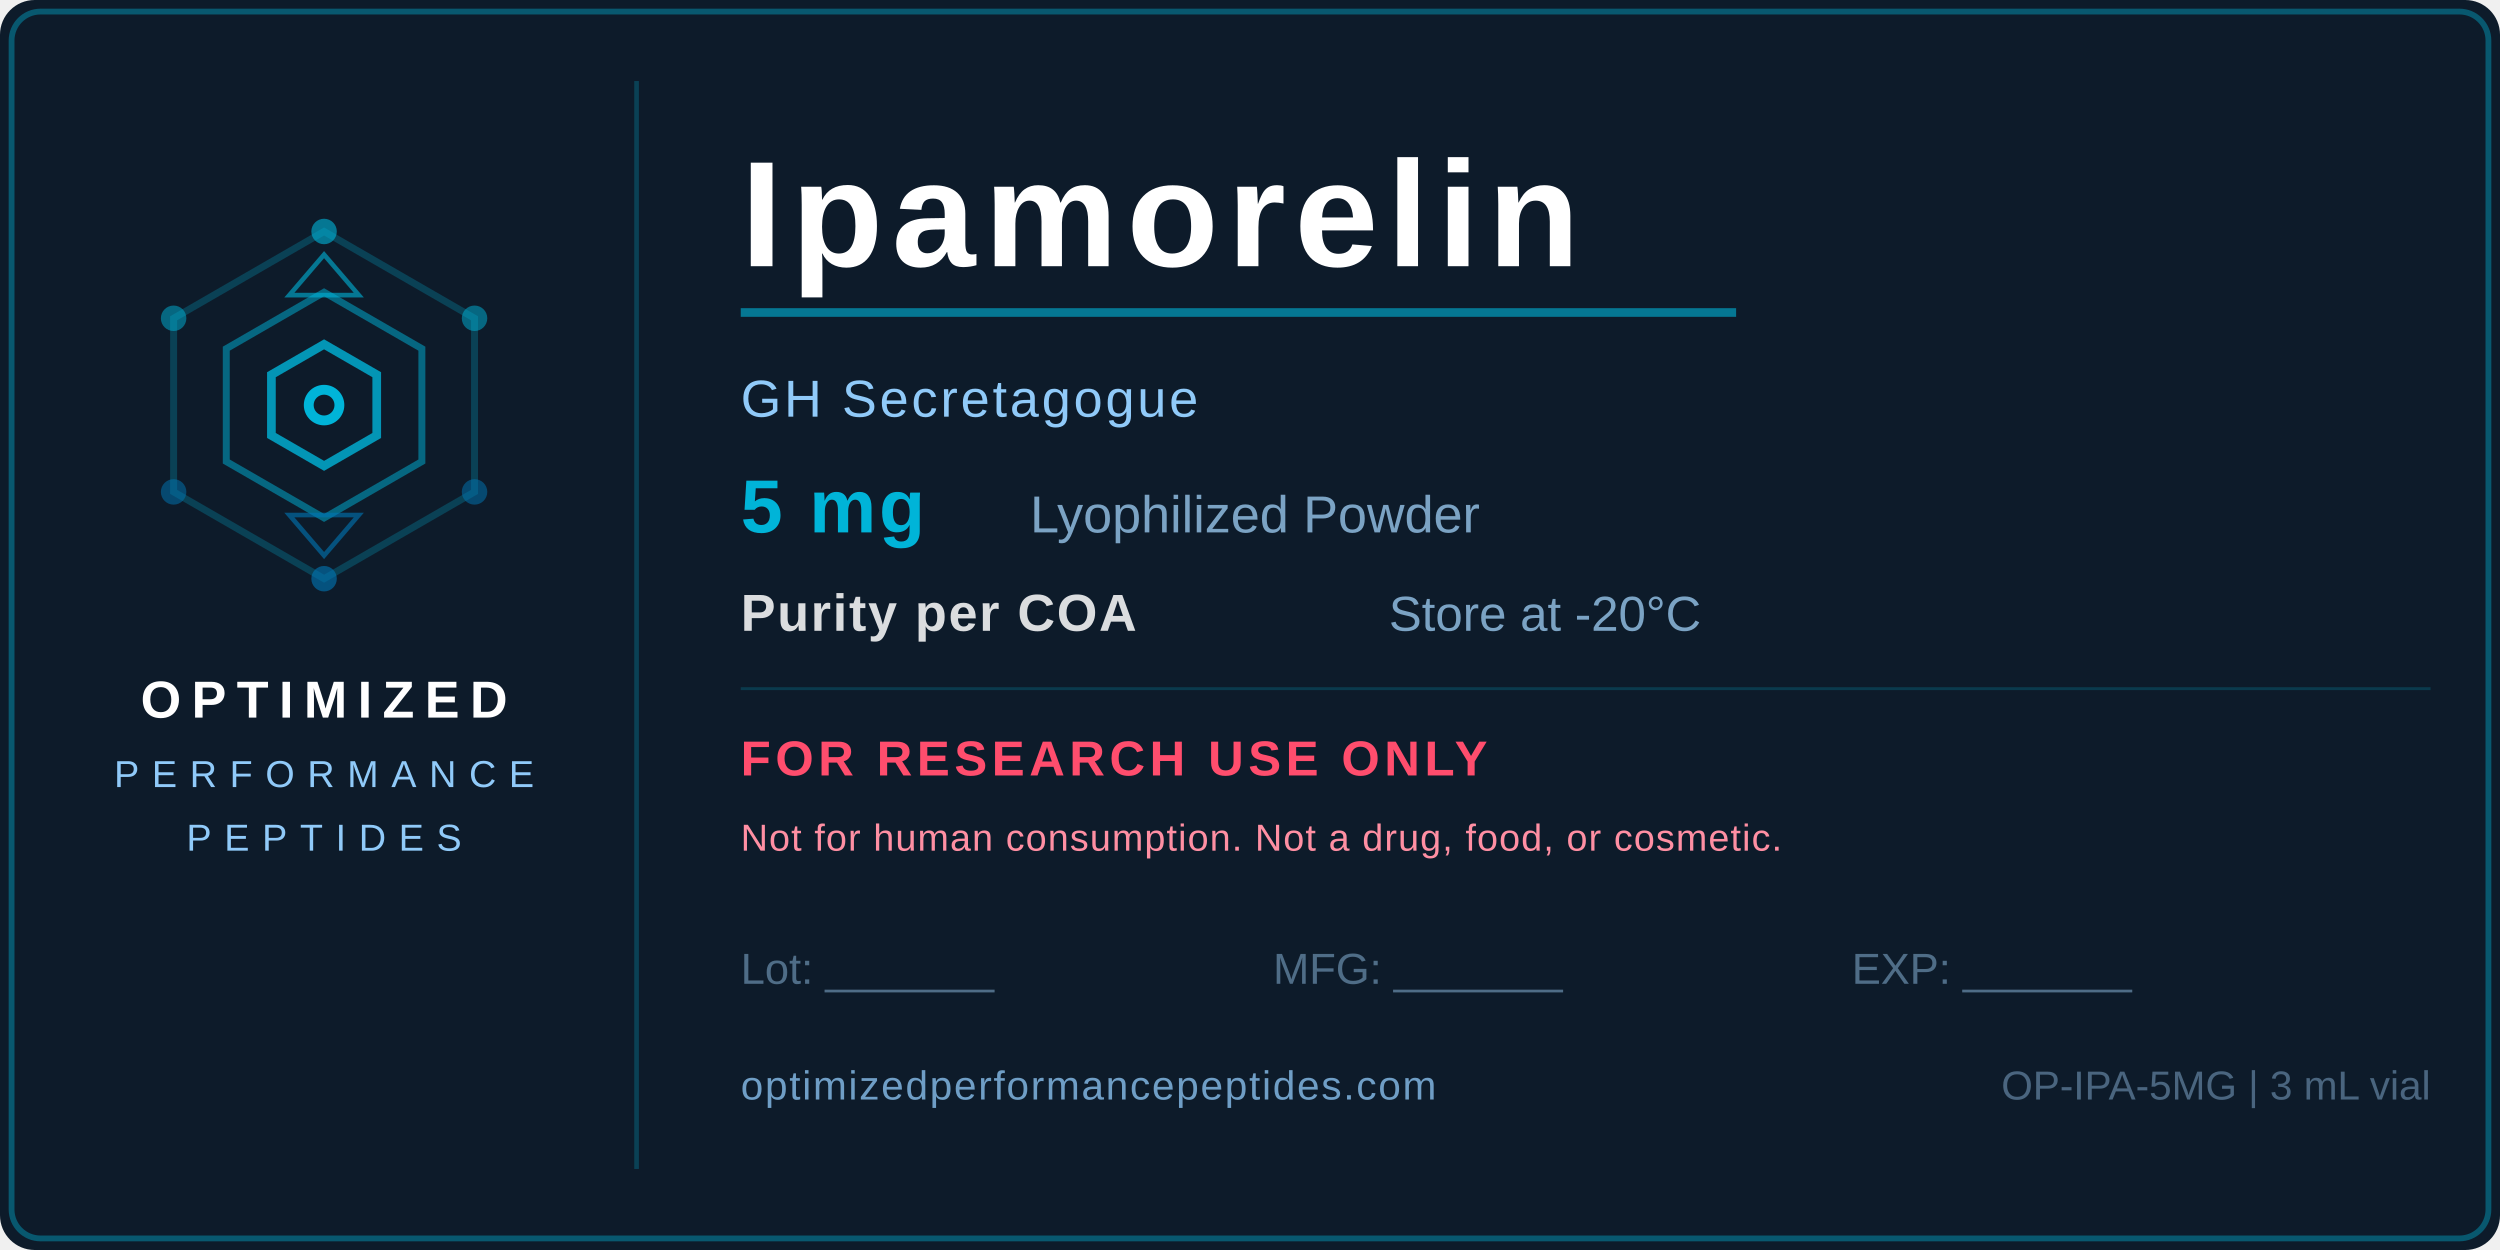
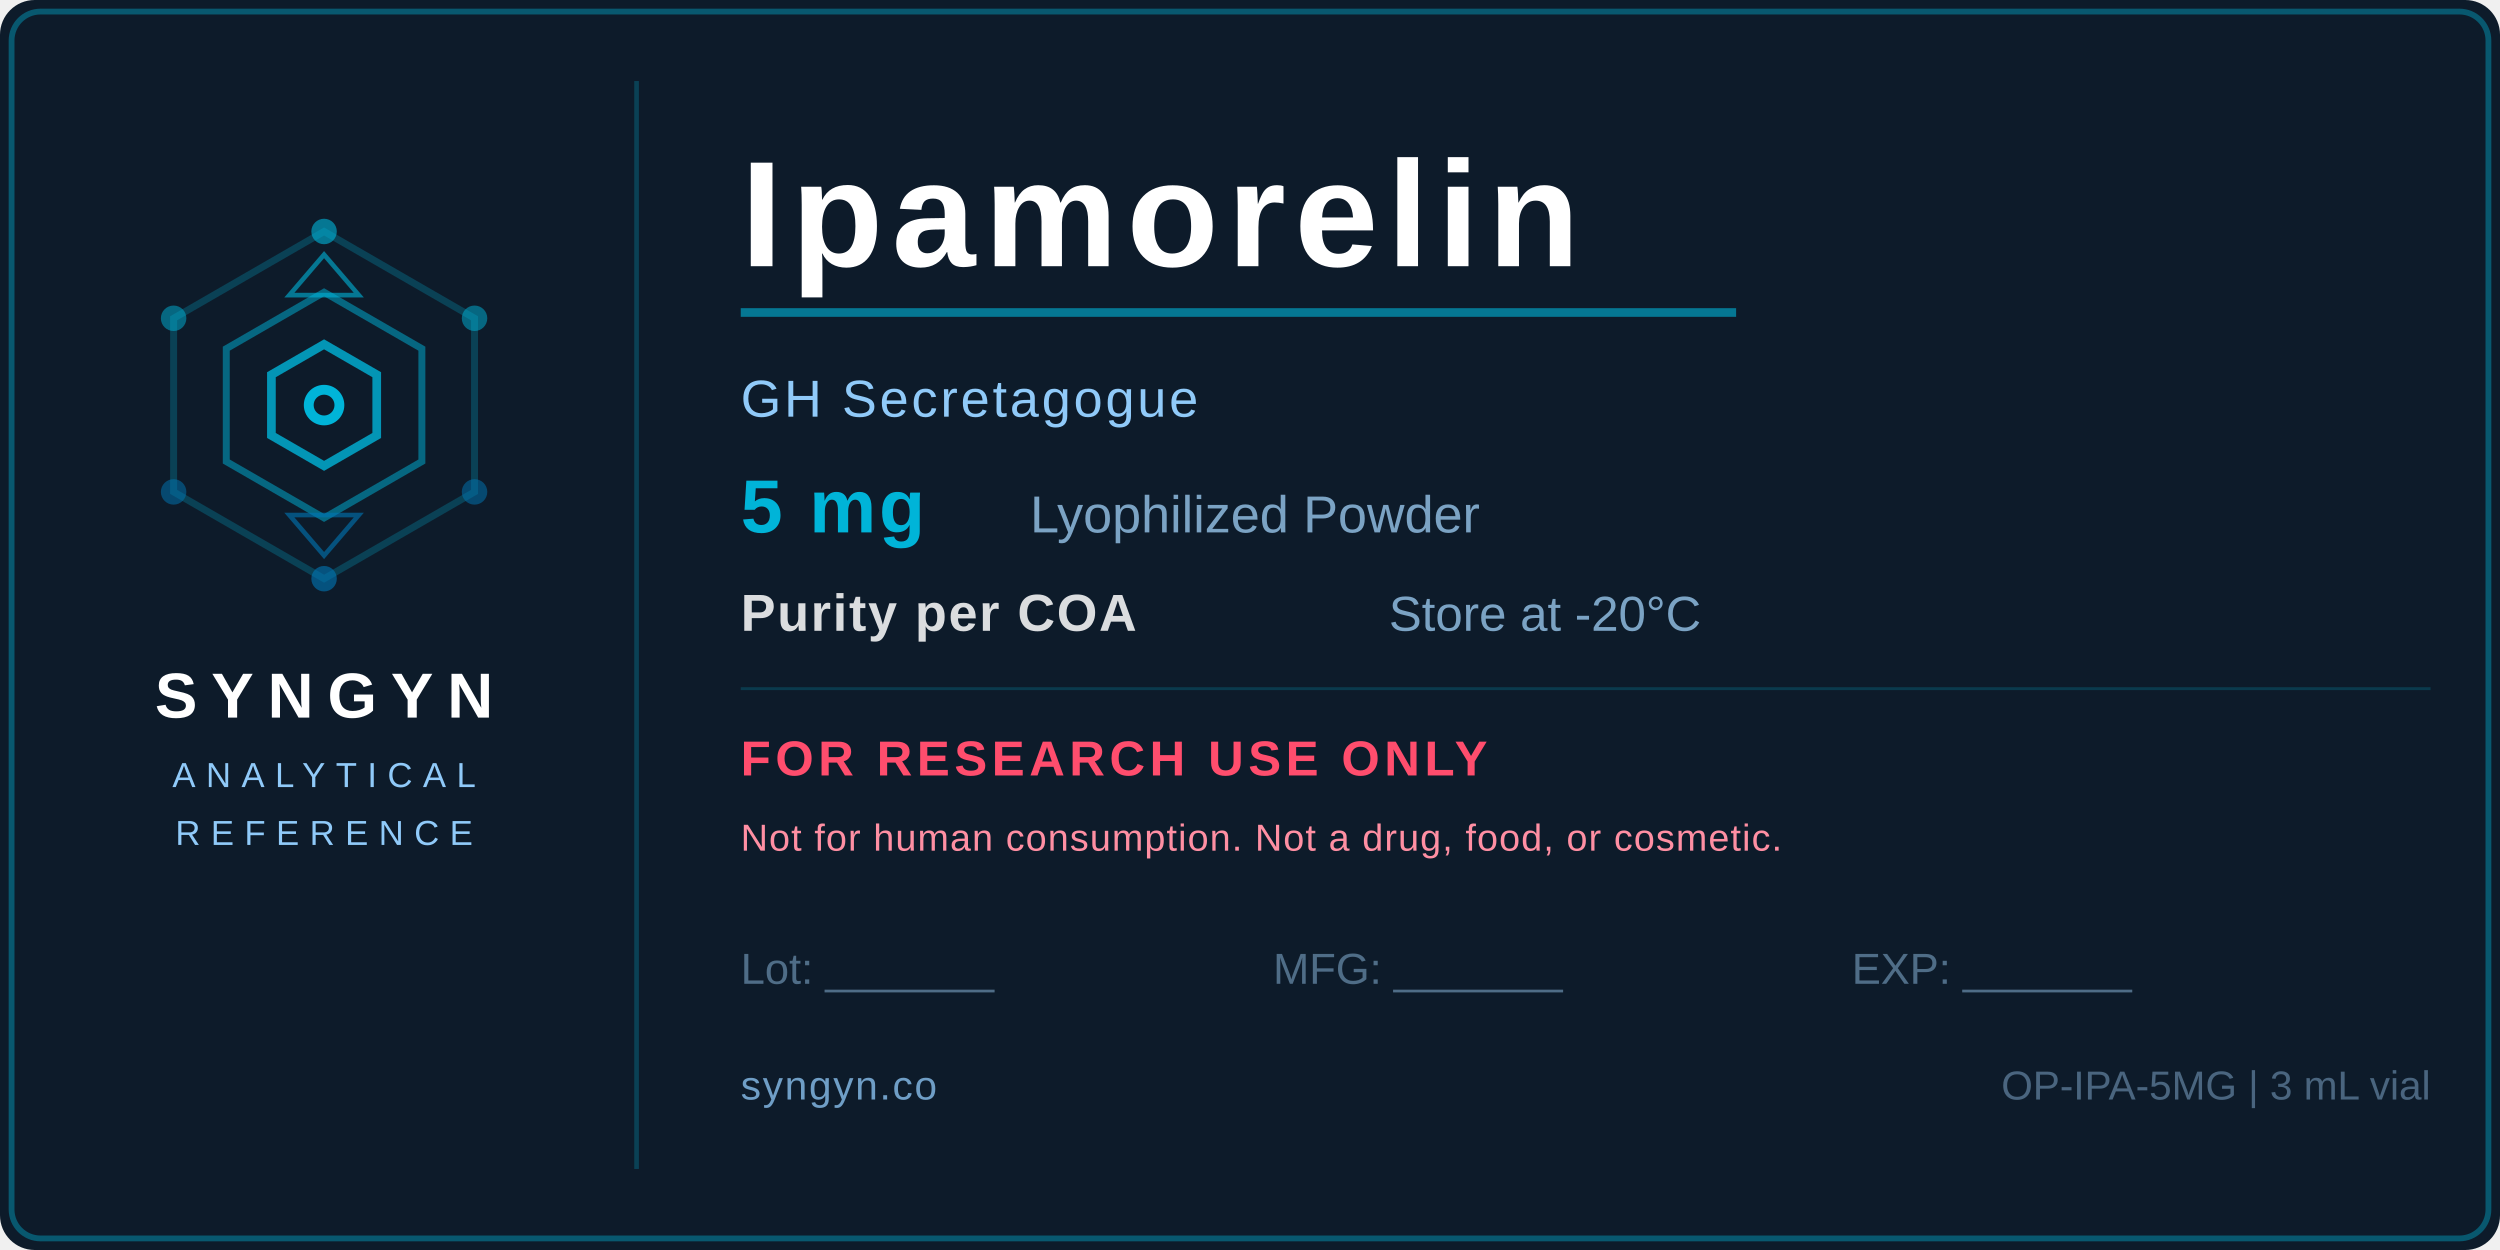
<svg xmlns="http://www.w3.org/2000/svg" width="1.5in" height="0.75in" viewBox="0 0 432 216">
  <rect x="0" y="0" width="432" height="216" rx="6" fill="#0D1B2A" />
  <rect x="2" y="2" width="428" height="212" rx="5" fill="none" stroke="#00B4D8" stroke-width="1" opacity="0.4" />
  <line x1="110" y1="14" x2="110" y2="202" stroke="#00B4D8" stroke-width="0.8" opacity="0.25" />
  <g transform="translate(56, 70)">
    <polygon points="0,-30 26,-15 26,15 0,30 -26,15 -26,-15" fill="none" stroke="#00B4D8" stroke-width="1.2" opacity="0.25" />
    <polygon points="0,-19.5 16.9,-9.75 16.9,9.75 0,19.5 -16.9,9.75 -16.9,-9.75" fill="none" stroke="#00B4D8" stroke-width="1.2" opacity="0.5" />
    <polygon points="0,-10.5 9.1,-5.25 9.1,5.25 0,10.5 -9.1,5.25 -9.1,-5.25" fill="none" stroke="#00B4D8" stroke-width="1.5" opacity="0.8" />
    <circle cx="0" cy="-30" r="2.2" fill="#00B4D8" opacity="0.6" />
    <circle cx="26" cy="-15" r="2.2" fill="#00B4D8" opacity="0.5" />
    <circle cx="26" cy="15" r="2.2" fill="#0077B6" opacity="0.5" />
    <circle cx="0" cy="30" r="2.2" fill="#0077B6" opacity="0.6" />
    <circle cx="-26" cy="15" r="2.2" fill="#0077B6" opacity="0.5" />
    <circle cx="-26" cy="-15" r="2.2" fill="#00B4D8" opacity="0.5" />
    <circle cx="0" cy="0" r="3.5" fill="#00B4D8" />
    <circle cx="0" cy="0" r="1.8" fill="#0D1B2A" />
    <polygon points="0,-26 6,-19 -6,-19" fill="none" stroke="#00B4D8" stroke-width="0.8" opacity="0.6" />
    <polygon points="0,26 6,19 -6,19" fill="none" stroke="#0077B6" stroke-width="0.8" opacity="0.6" />
  </g>
-   <text x="56" y="124" text-anchor="middle" font-family="'Helvetica Neue', Arial, sans-serif" font-size="9" font-weight="700" fill="#FFFFFF" letter-spacing="1.8">OPTIMIZED</text>
-   <text x="56" y="136" text-anchor="middle" font-family="'Helvetica Neue', Arial, sans-serif" font-size="6.5" font-weight="400" fill="#90CAF9" letter-spacing="2.2">PERFORMANCE</text>
-   <text x="56" y="147" text-anchor="middle" font-family="'Helvetica Neue', Arial, sans-serif" font-size="6.5" font-weight="400" fill="#90CAF9" letter-spacing="2.2">PEPTIDES</text>
+   <text x="56" y="124" text-anchor="middle" font-family="'Helvetica Neue', Arial, sans-serif" font-size="11" font-weight="700" fill="#FFFFFF" letter-spacing="2.4">SYNGYN</text>
+   <text x="56" y="136" text-anchor="middle" font-family="'Helvetica Neue', Arial, sans-serif" font-size="6" font-weight="400" fill="#90CAF9" letter-spacing="1.8">ANALYTICAL</text>
+   <text x="56" y="146" text-anchor="middle" font-family="'Helvetica Neue', Arial, sans-serif" font-size="6" font-weight="400" fill="#90CAF9" letter-spacing="1.8">REFERENCE</text>
  <text x="128" y="46" font-family="'Helvetica Neue', Arial, sans-serif" font-size="26" font-weight="800" fill="#FFFFFF" letter-spacing="1.5">Ipamorelin</text>
  <line x1="128" y1="54" x2="300" y2="54" stroke="#00B4D8" stroke-width="1.5" opacity="0.6" />
  <text x="128" y="72" font-family="'Helvetica Neue', Arial, sans-serif" font-size="9" font-weight="400" fill="#90CAF9" letter-spacing="0.5">GH Secretagogue</text>
  <text x="128" y="92" font-family="'Helvetica Neue', Arial, sans-serif" font-size="13" font-weight="700" fill="#00B4D8" letter-spacing="0.5">5 mg</text>
  <text x="178" y="92" font-family="'Helvetica Neue', Arial, sans-serif" font-size="9" font-weight="400" fill="#7BA3C4">Lyophilized Powder</text>
  <text x="128" y="109" font-family="'Helvetica Neue', Arial, sans-serif" font-size="9" font-weight="600" fill="#FFFFFF" opacity="0.85" letter-spacing="0.3">Purity per COA</text>
  <text x="240" y="109" font-family="'Helvetica Neue', Arial, sans-serif" font-size="8.5" font-weight="400" fill="#7BA3C4">Store at -20°C</text>
  <line x1="128" y1="119" x2="420" y2="119" stroke="#00B4D8" stroke-width="0.5" opacity="0.2" />
  <text x="128" y="134" font-family="'Helvetica Neue', Arial, sans-serif" font-size="8.5" font-weight="700" fill="#FF4D6D" letter-spacing="0.8">FOR RESEARCH USE ONLY</text>
  <text x="128" y="147" font-family="'Helvetica Neue', Arial, sans-serif" font-size="6.5" font-weight="500" fill="#FF8FA3" letter-spacing="0.2">Not for human consumption. Not a drug, food, or cosmetic.</text>
  <text x="128" y="170" font-family="'Helvetica Neue', Arial, sans-serif" font-size="7.5" font-weight="400" fill="#7BA3C4" opacity="0.6">Lot: _______</text>
  <text x="220" y="170" font-family="'Helvetica Neue', Arial, sans-serif" font-size="7.5" font-weight="400" fill="#7BA3C4" opacity="0.6">MFG: _______</text>
  <text x="320" y="170" font-family="'Helvetica Neue', Arial, sans-serif" font-size="7.5" font-weight="400" fill="#7BA3C4" opacity="0.6">EXP: _______</text>
-   <text x="128" y="190" font-family="'Helvetica Neue', Arial, sans-serif" font-size="7" font-weight="500" fill="#90CAF9" opacity="0.75" letter-spacing="0.3">optimizedperformancepeptides.com</text>
+   <text x="128" y="190" font-family="'Helvetica Neue', Arial, sans-serif" font-size="7" font-weight="500" fill="#90CAF9" opacity="0.75" letter-spacing="0.3">syngyn.co</text>
  <text x="420" y="190" text-anchor="end" font-family="'Helvetica Neue', Arial, sans-serif" font-size="7" font-weight="400" fill="#7BA3C4" opacity="0.55">OP-IPA-5MG | 3 mL vial</text>
</svg>
